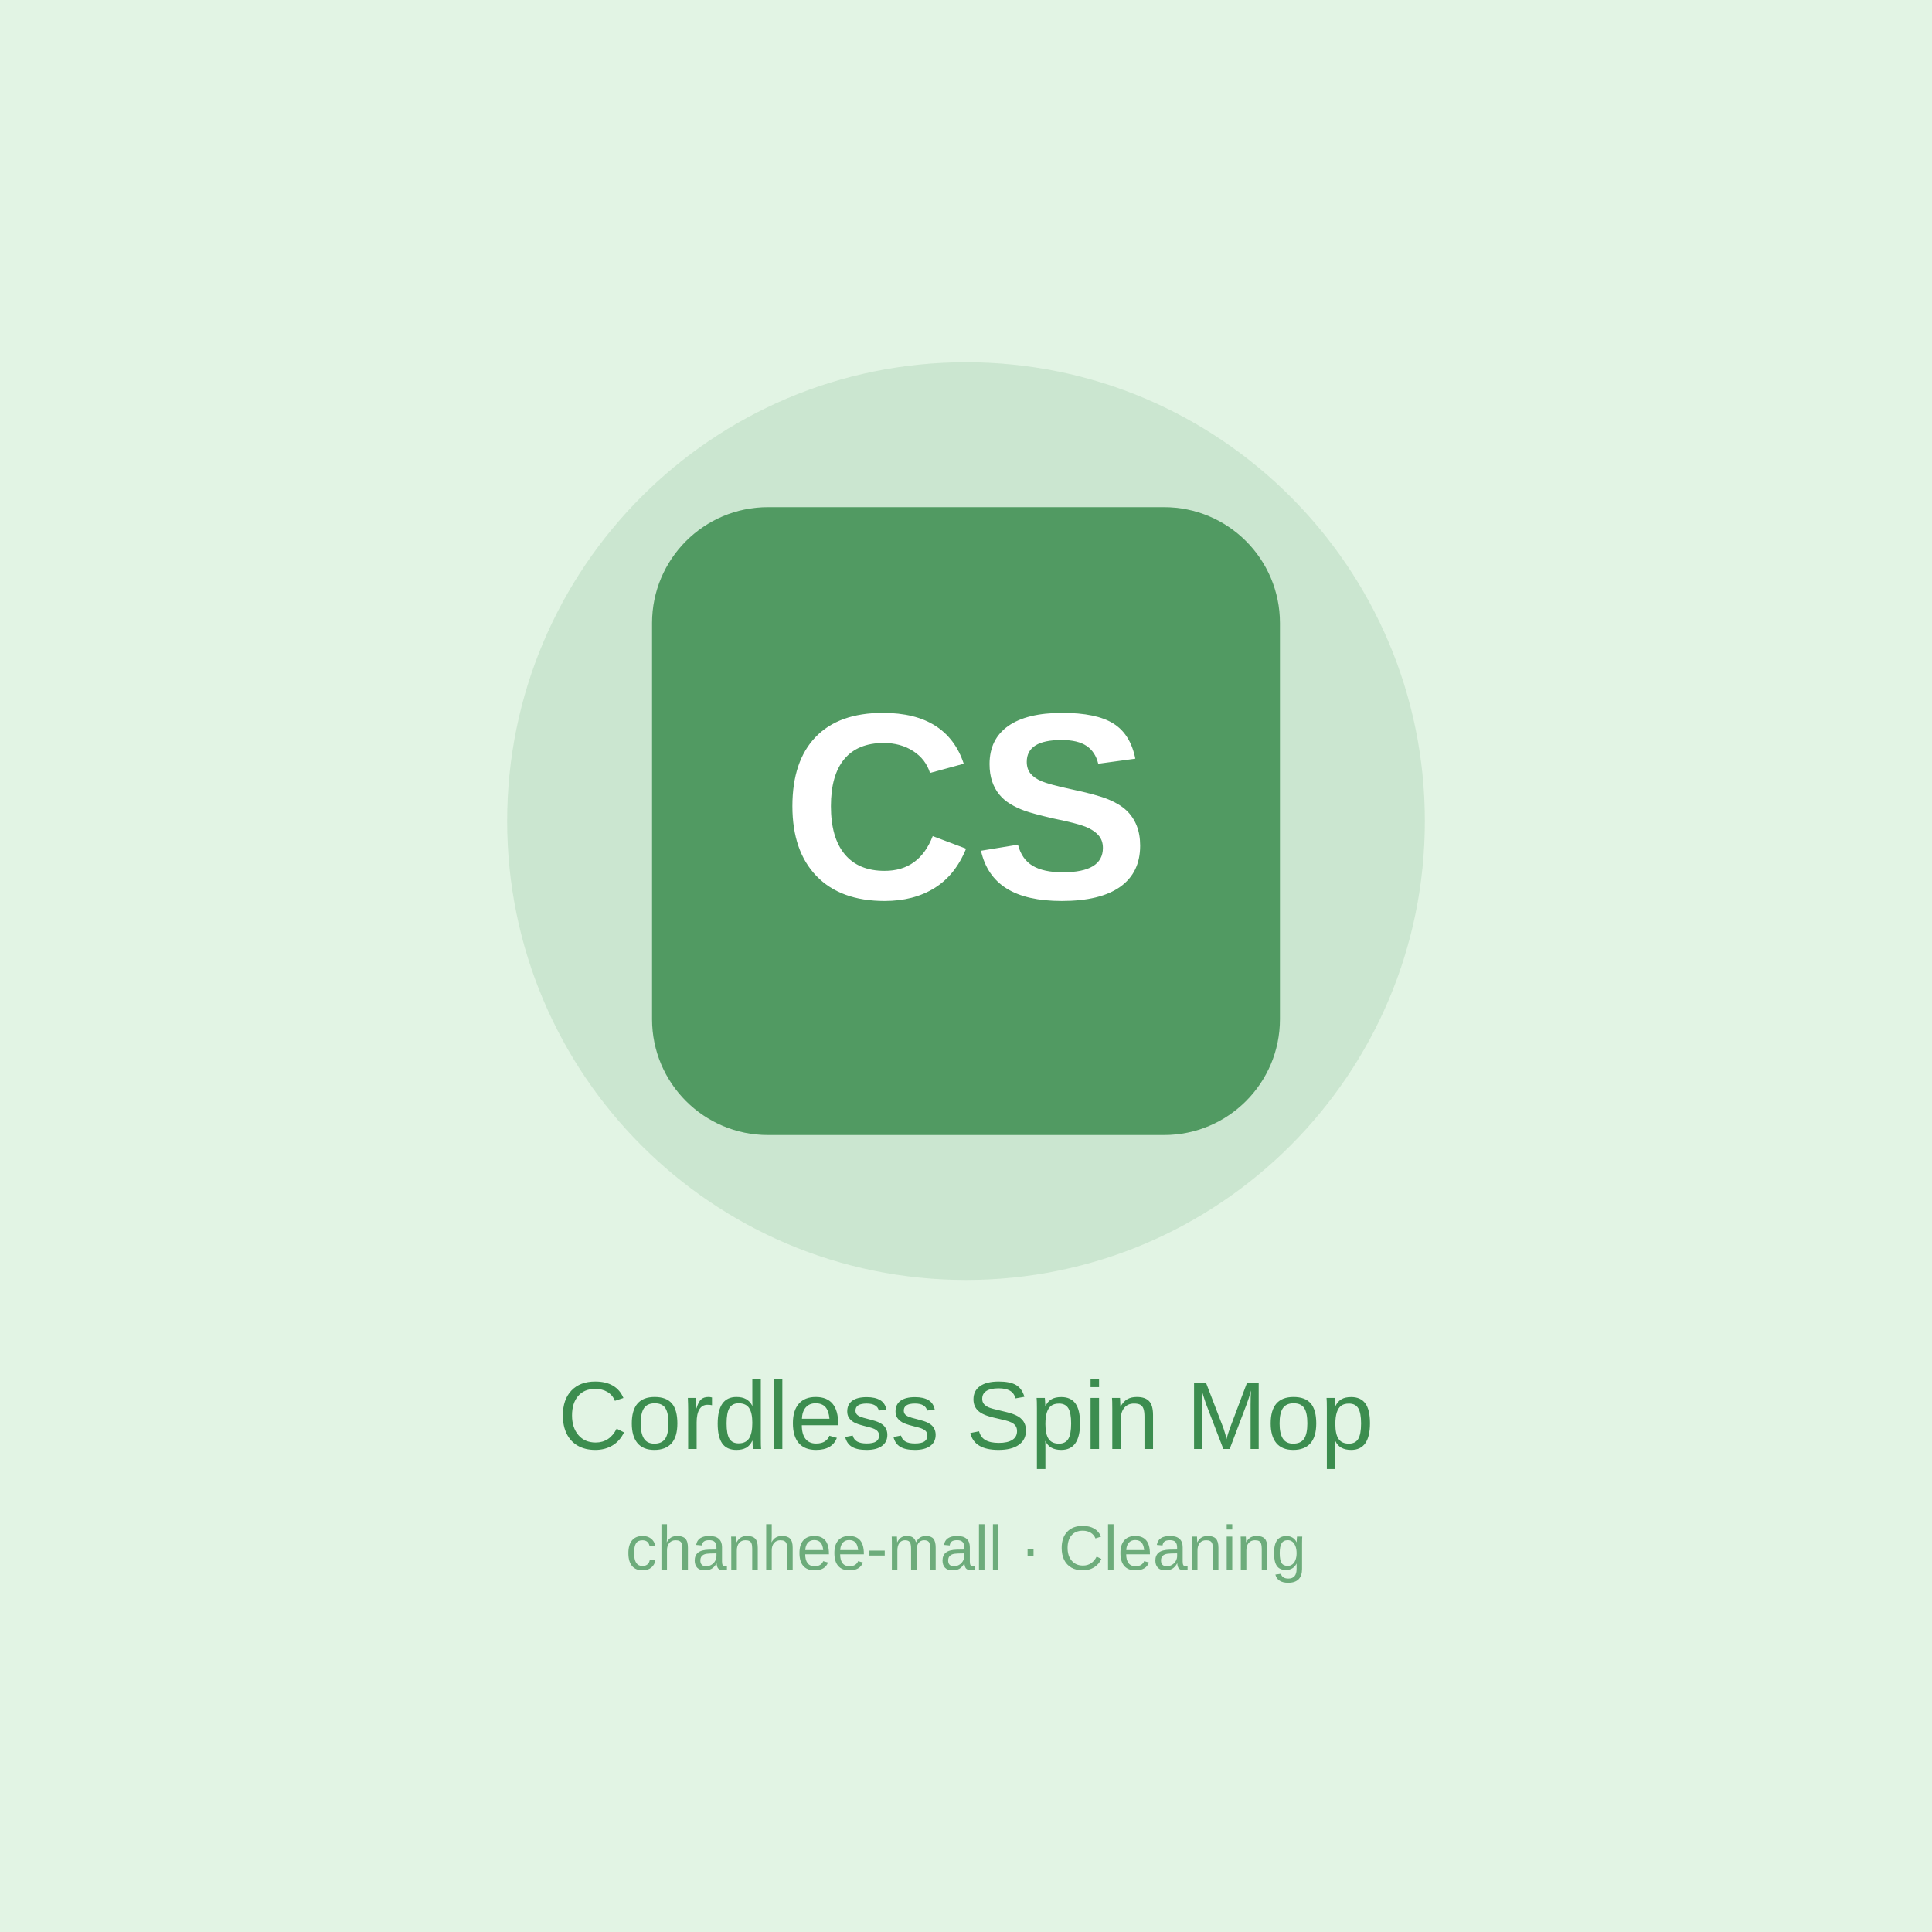
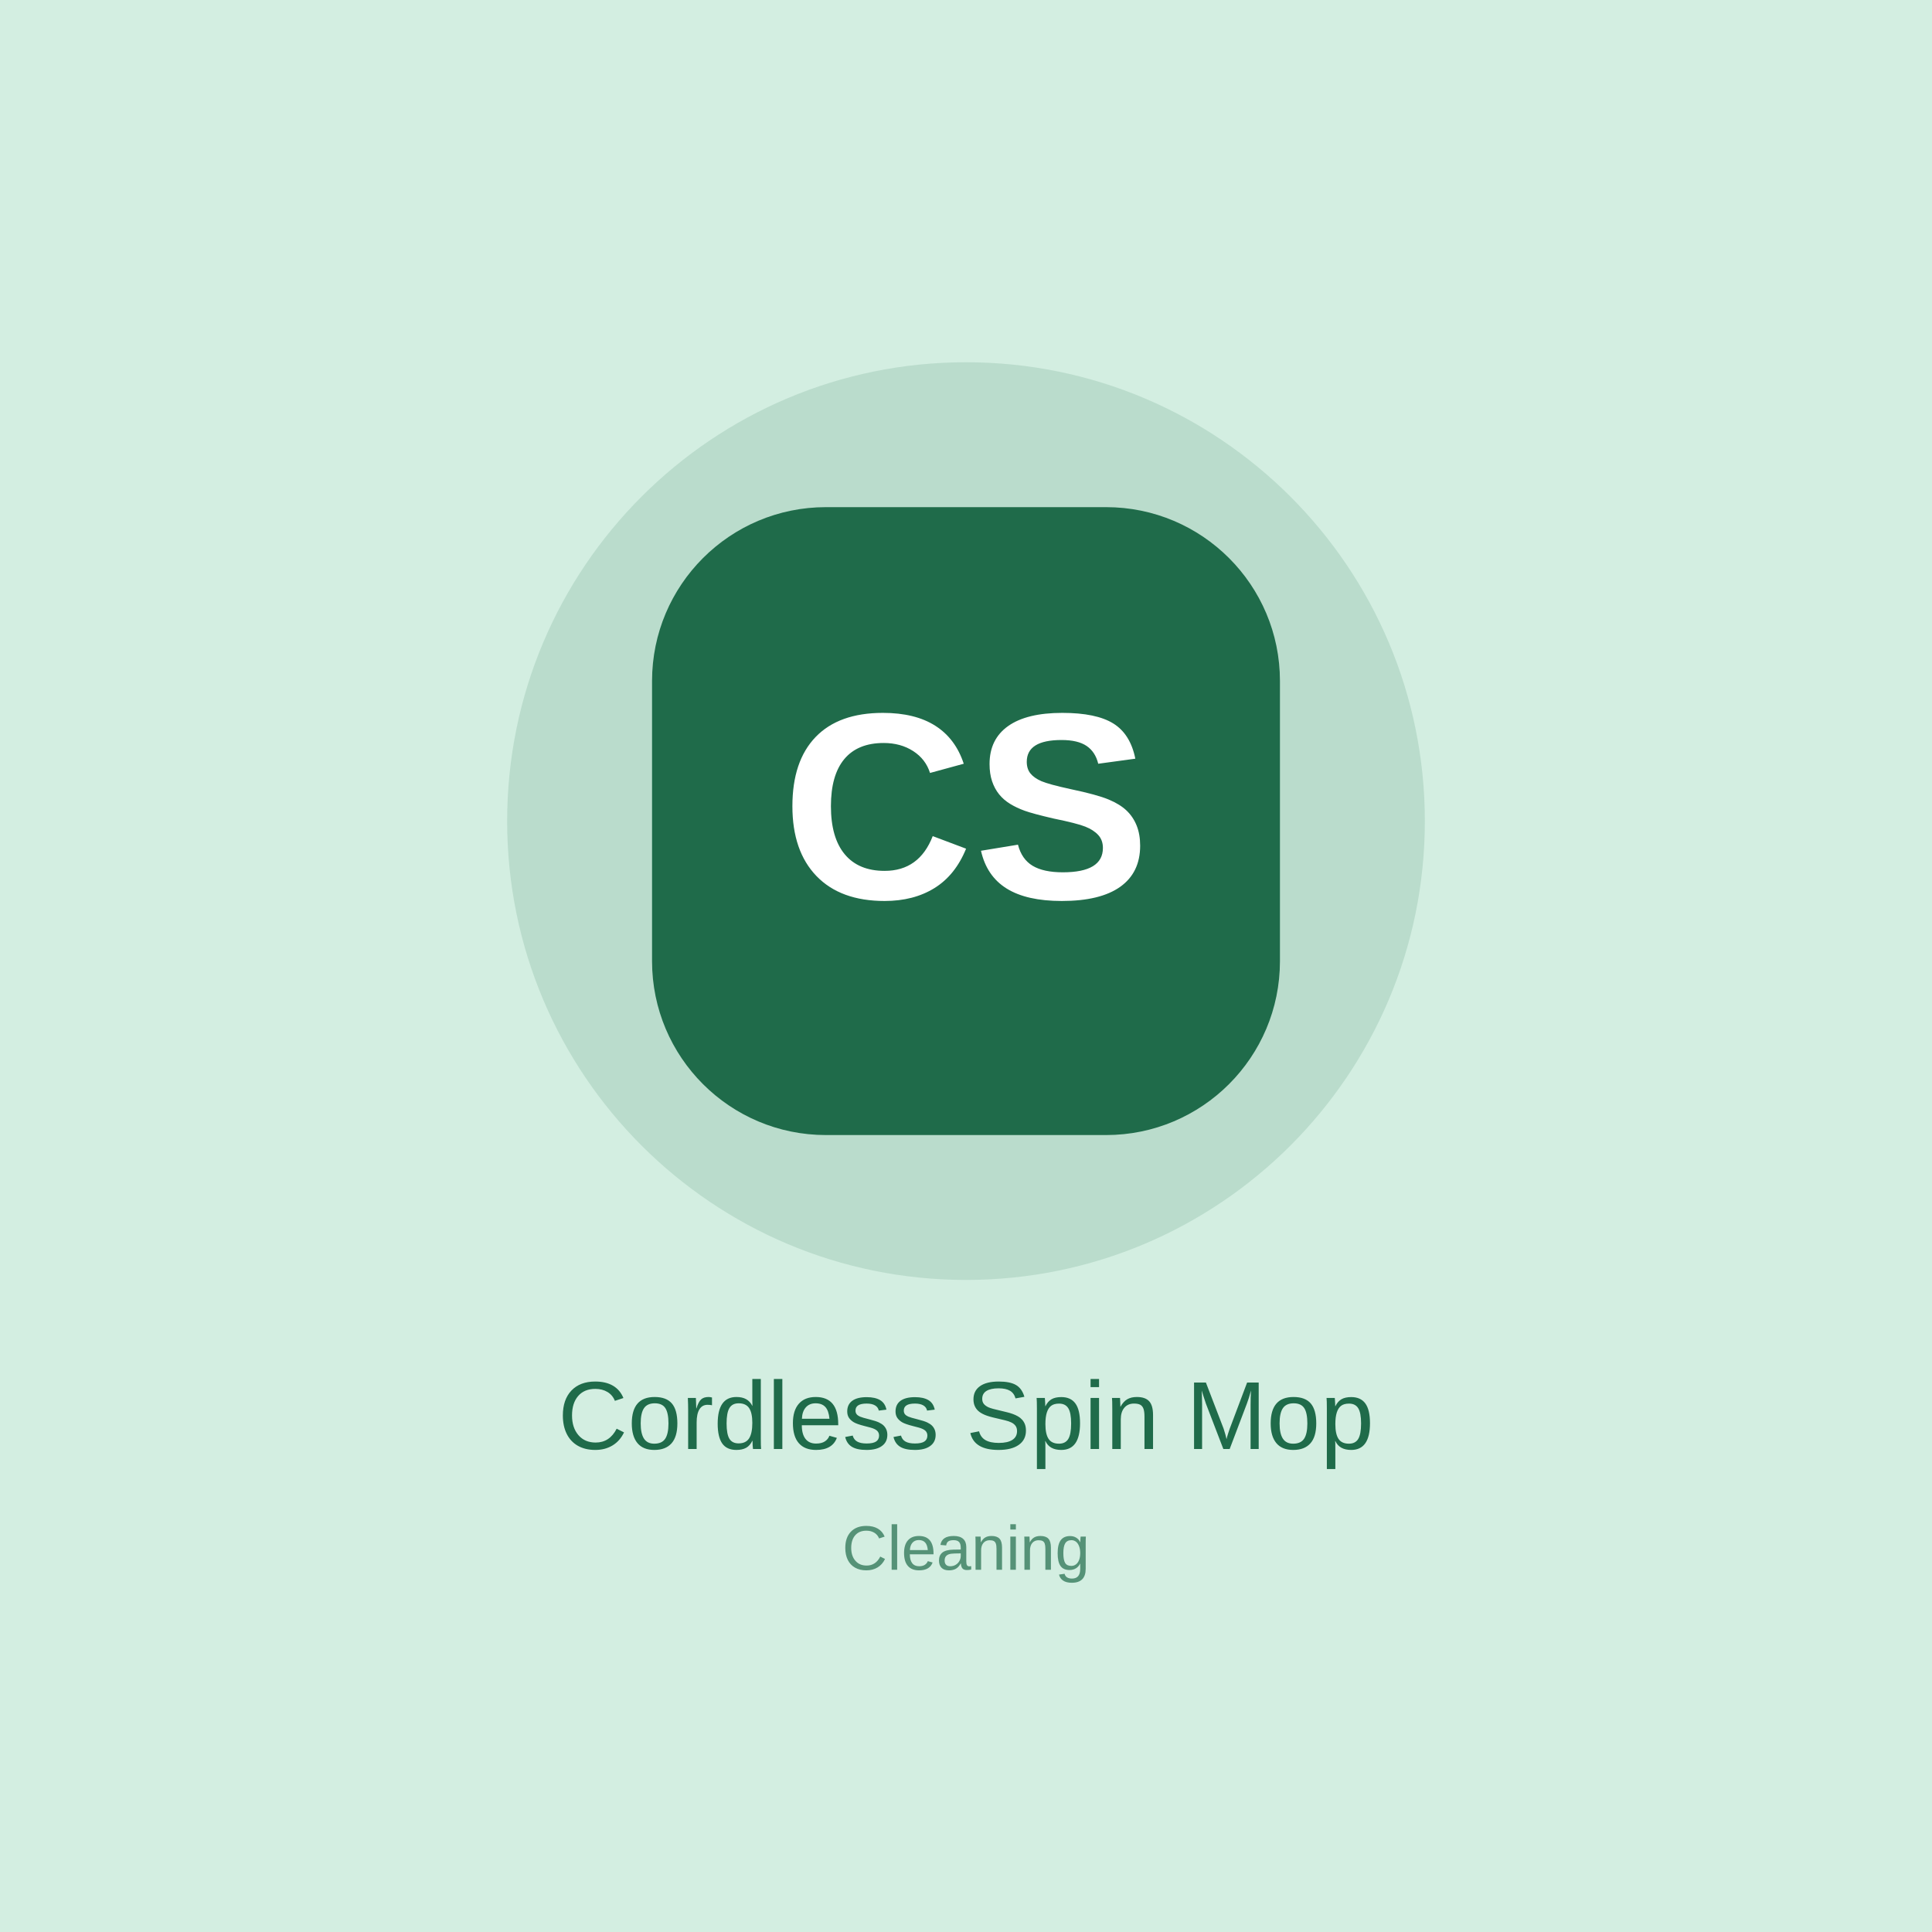
<svg xmlns="http://www.w3.org/2000/svg" viewBox="0 0 800 800" width="800" height="800" role="img" aria-label="Cordless Spin Mop">
-   <rect width="800" height="800" fill="#E2F4E4" />
-   <circle cx="400" cy="340" r="190" fill="#3C8D4F" opacity="0.14" />
-   <rect x="270" y="210" width="260" height="260" rx="48" fill="#3C8D4F" opacity="0.85" />
+   <rect width="800" height="800" fill="#D3EEE1" />
+   <circle cx="400" cy="340" r="190" fill="#1F6B4A" opacity="0.14" />
+   <rect x="270" y="210" width="260" height="260" rx="72" fill="#1F6B4A" />
  <text x="400" y="372" text-anchor="middle" font-family="Arial, Helvetica, sans-serif" font-size="110" font-weight="700" fill="#ffffff">CS</text>
-   <text x="400" y="600" text-anchor="middle" font-family="Arial, Helvetica, sans-serif" font-size="40" fill="#3C8D4F">Cordless Spin Mop</text>
-   <text x="400" y="650" text-anchor="middle" font-family="Arial, Helvetica, sans-serif" font-size="26" fill="#3C8D4F" opacity="0.7">chanhee-mall · Cleaning</text>
+   <text x="400" y="600" text-anchor="middle" font-family="Arial, Helvetica, sans-serif" font-size="40" fill="#1F6B4A">Cordless Spin Mop</text>
+   <text x="400" y="650" text-anchor="middle" font-family="Arial, Helvetica, sans-serif" font-size="26" fill="#1F6B4A" opacity="0.7">Cleaning</text>
</svg>
